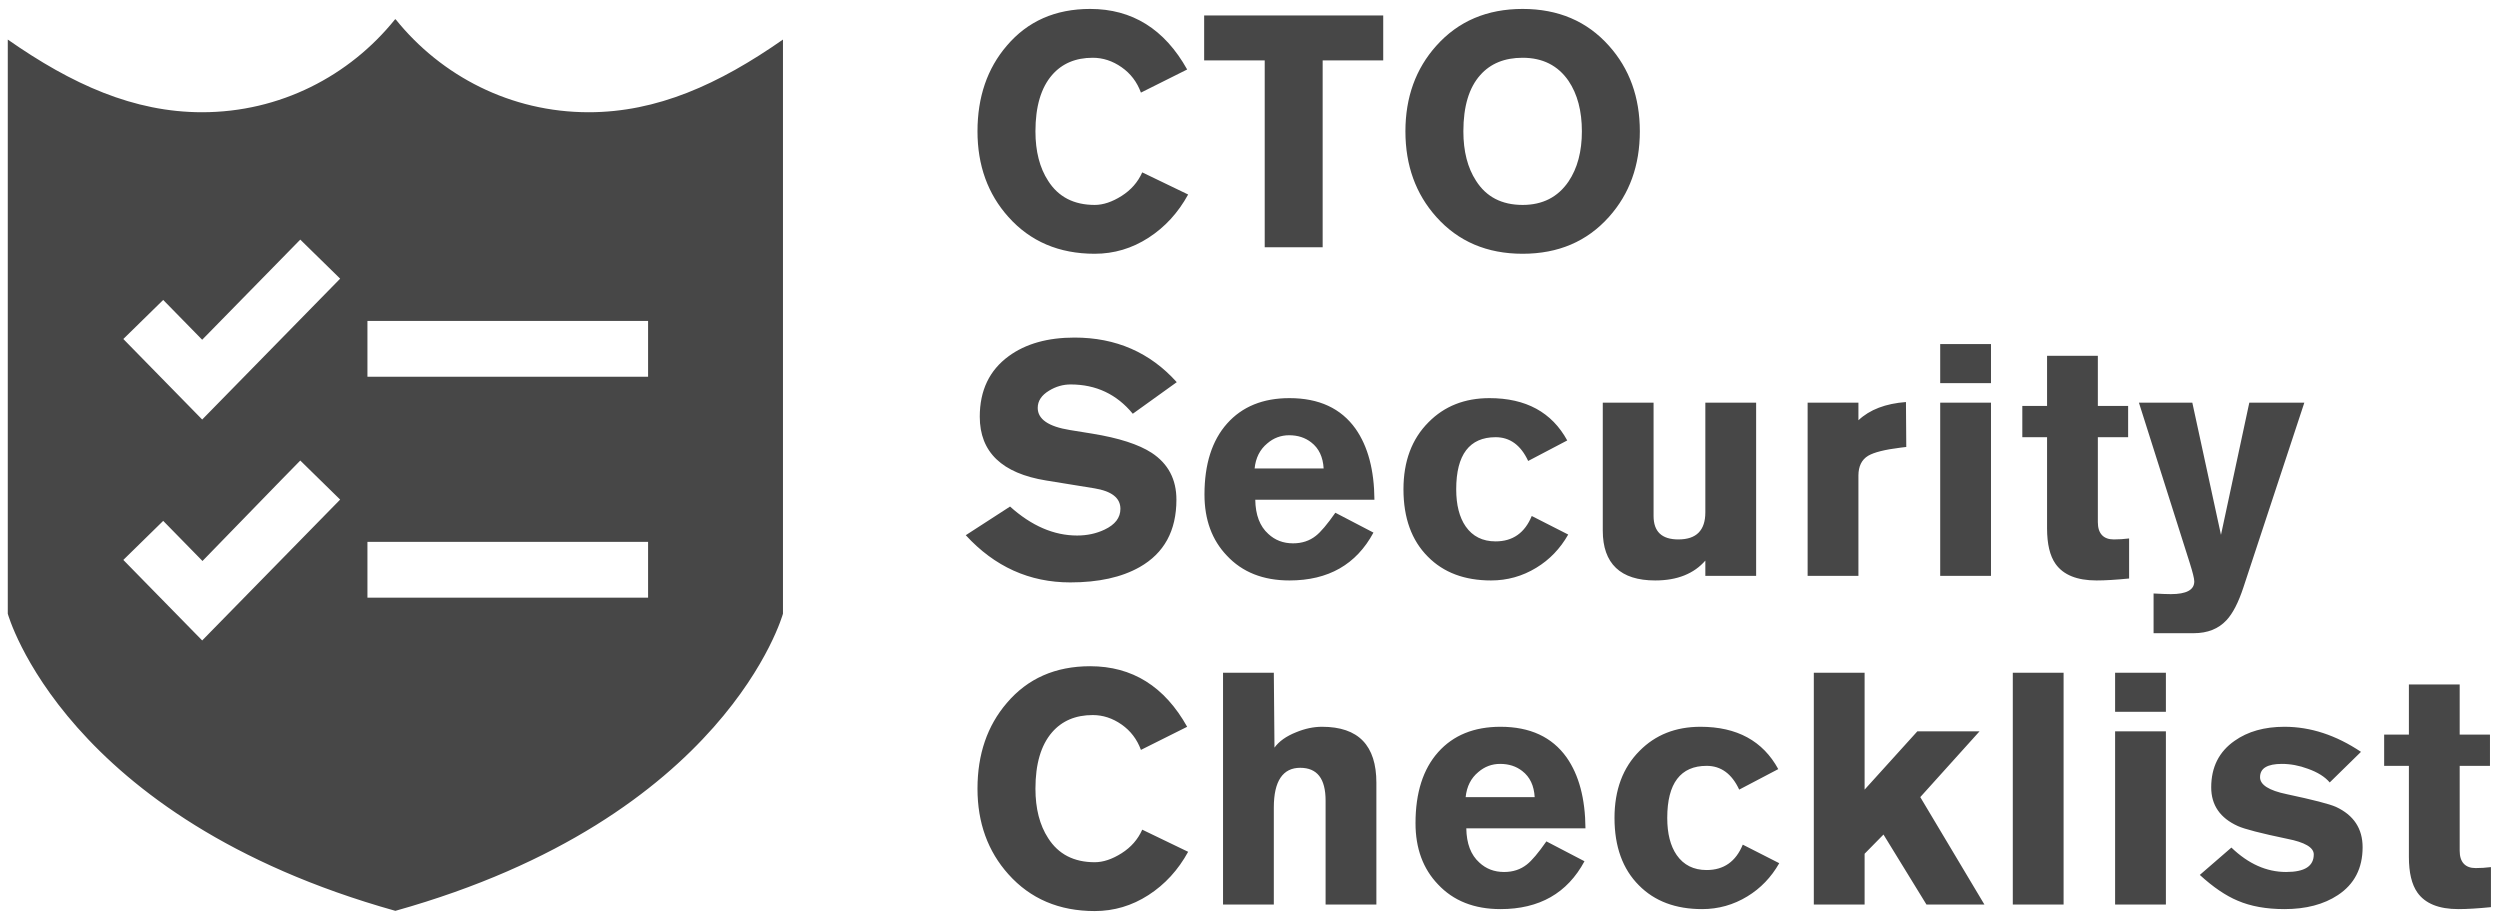
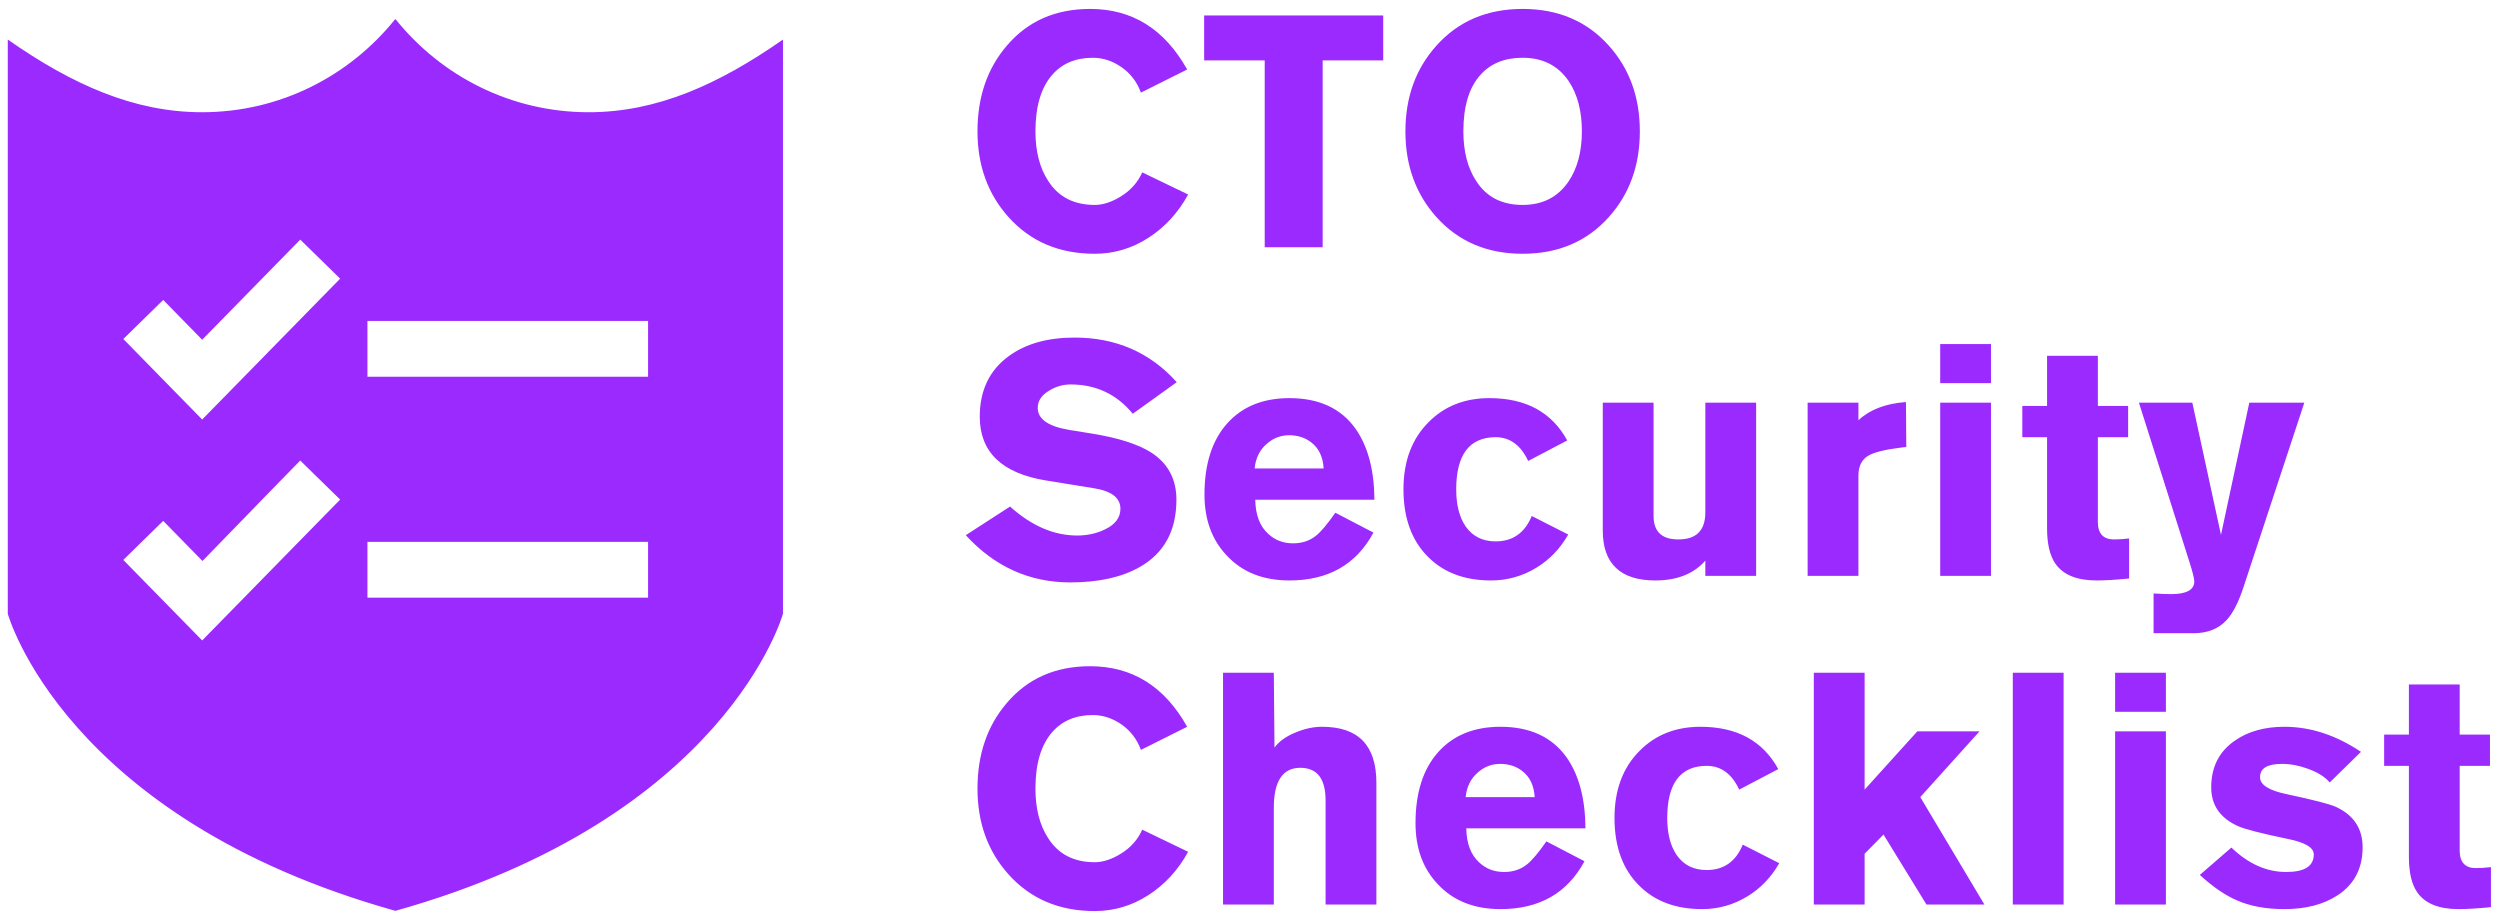
<svg xmlns="http://www.w3.org/2000/svg" width="215px" height="79px" viewBox="0 0 215 79" version="1.1">
-   <defs />
  <g id="Page-1" stroke="none" stroke-width="1" fill="none" fill-rule="evenodd" opacity="0.9">
-     <g id="cto-security-checklist" transform="translate(-250, -192)" fill="#333333">
+     <g id="cto-security-checklist" transform="translate(-250, -192)" fill="#9013fe">
      <g id="logo-csc" transform="translate(250, 192)">
        <path d="M102.096,5.976 L98.12,7.964 C97.784,7.049 97.229,6.321 96.454,5.78 C95.679,5.238 94.853,4.968 93.976,4.968 C92.501,4.968 91.335,5.462 90.476,6.452 C89.524,7.553 89.048,9.168 89.048,11.296 C89.048,13.013 89.412,14.432 90.14,15.552 C91.017,16.933 92.352,17.624 94.144,17.624 C94.872,17.624 95.642,17.367 96.454,16.854 C97.266,16.34 97.859,15.664 98.232,14.824 L102.18,16.728 C101.321,18.296 100.183,19.537 98.764,20.452 C97.345,21.366 95.805,21.824 94.144,21.824 C91.083,21.824 88.609,20.769 86.724,18.66 C84.951,16.681 84.064,14.226 84.064,11.296 C84.064,8.346 84.904,5.892 86.584,3.932 C88.376,1.822 90.765,0.768 93.752,0.768 C97.373,0.768 100.155,2.504 102.096,5.976 L102.096,5.976 Z M103.557,5.192 L103.557,1.328 L118.957,1.328 L118.957,5.192 L113.749,5.192 L113.749,21.264 L108.765,21.264 L108.765,5.192 L103.557,5.192 Z M136.042,11.296 C136.042,9.541 135.66,8.094 134.894,6.956 C133.98,5.63 132.664,4.968 130.946,4.968 C129.397,4.968 128.184,5.462 127.306,6.452 C126.336,7.534 125.85,9.149 125.85,11.296 C125.85,13.013 126.214,14.432 126.942,15.552 C127.82,16.933 129.154,17.624 130.946,17.624 C132.664,17.624 133.98,16.952 134.894,15.608 C135.66,14.469 136.042,13.032 136.042,11.296 L136.042,11.296 Z M141.026,11.296 C141.026,14.226 140.14,16.681 138.366,18.66 C136.481,20.769 134.008,21.824 130.946,21.824 C127.885,21.824 125.412,20.769 123.526,18.66 C121.753,16.681 120.866,14.226 120.866,11.296 C120.866,8.365 121.753,5.91 123.526,3.932 C125.412,1.822 127.885,0.768 130.946,0.768 C134.008,0.768 136.481,1.822 138.366,3.932 C140.14,5.91 141.026,8.365 141.026,11.296 L141.026,11.296 Z M83.056,46.027 L86.864,43.563 C88.712,45.225 90.635,46.055 92.632,46.055 C93.491,46.055 94.275,45.887 94.984,45.551 C95.899,45.122 96.356,44.525 96.356,43.759 C96.356,42.826 95.609,42.238 94.116,41.995 L89.972,41.323 C86.164,40.707 84.26,38.878 84.26,35.835 C84.26,33.576 85.091,31.841 86.752,30.627 C88.208,29.563 90.093,29.031 92.408,29.031 C95.973,29.031 98.904,30.31 101.2,32.867 L97.42,35.583 C96.039,33.903 94.256,33.063 92.072,33.063 C91.419,33.063 90.803,33.241 90.224,33.595 C89.571,33.987 89.244,34.482 89.244,35.079 C89.244,36.05 90.168,36.685 92.016,36.983 L93.92,37.291 C96.216,37.665 97.924,38.215 99.044,38.943 C100.463,39.877 101.172,41.22 101.172,42.975 C101.172,45.645 100.117,47.576 98.008,48.771 C96.459,49.649 94.471,50.087 92.044,50.087 C88.535,50.087 85.539,48.734 83.056,46.027 L83.056,46.027 Z M118.201,42.975 L107.953,42.975 C107.972,44.282 108.345,45.262 109.073,45.915 C109.652,46.457 110.361,46.727 111.201,46.727 C111.966,46.727 112.62,46.513 113.161,46.083 C113.59,45.747 114.15,45.085 114.841,44.095 L118.117,45.803 C116.642,48.547 114.234,49.919 110.893,49.919 C108.634,49.919 106.842,49.21 105.517,47.791 C104.229,46.447 103.585,44.693 103.585,42.527 C103.585,39.914 104.234,37.879 105.531,36.423 C106.828,34.967 108.616,34.239 110.893,34.239 C113.432,34.239 115.326,35.116 116.577,36.871 C117.641,38.383 118.182,40.418 118.201,42.975 L118.201,42.975 Z M107.897,40.287 L113.833,40.287 C113.777,39.298 113.422,38.551 112.769,38.047 C112.246,37.637 111.612,37.431 110.865,37.431 C110.156,37.431 109.53,37.665 108.989,38.131 C108.354,38.654 107.99,39.372 107.897,40.287 L107.897,40.287 Z M134.782,37.879 L131.422,39.643 C130.788,38.28 129.854,37.599 128.622,37.599 C127.502,37.599 126.658,37.973 126.088,38.719 C125.519,39.466 125.234,40.586 125.234,42.079 C125.234,43.423 125.505,44.487 126.046,45.271 C126.644,46.13 127.502,46.559 128.622,46.559 C130.097,46.559 131.133,45.831 131.73,44.375 L134.866,45.971 C134.176,47.185 133.261,48.137 132.122,48.827 C130.928,49.555 129.63,49.919 128.23,49.919 C125.953,49.919 124.142,49.238 122.798,47.875 C121.398,46.475 120.698,44.543 120.698,42.079 C120.698,39.671 121.417,37.749 122.854,36.311 C124.217,34.93 125.962,34.239 128.09,34.239 C131.226,34.239 133.457,35.452 134.782,37.879 L134.782,37.879 Z M151.027,34.631 L151.027,49.527 L146.659,49.527 L146.659,48.211 C146.174,48.771 145.572,49.196 144.853,49.485 C144.135,49.775 143.299,49.919 142.347,49.919 C140.854,49.919 139.729,49.56 138.973,48.841 C138.217,48.123 137.839,47.054 137.839,45.635 L137.839,34.631 L142.207,34.631 L142.207,44.375 C142.207,45.047 142.385,45.551 142.739,45.887 C143.094,46.223 143.626,46.391 144.335,46.391 C145.119,46.391 145.703,46.195 146.085,45.803 C146.468,45.411 146.659,44.833 146.659,44.067 L146.659,34.631 L151.027,34.631 Z M155.456,49.527 L155.456,34.631 L159.824,34.631 L159.824,36.143 C160.795,35.228 162.158,34.706 163.912,34.575 L163.94,38.439 L163.464,38.495 C162.102,38.663 161.168,38.897 160.664,39.195 C160.104,39.531 159.824,40.101 159.824,40.903 L159.824,49.527 L155.456,49.527 Z M166.857,34.631 L171.225,34.631 L171.225,49.527 L166.857,49.527 L166.857,34.631 Z M171.225,32.951 L166.857,32.951 L166.857,29.591 L171.225,29.591 L171.225,32.951 Z M183.019,34.911 L183.019,37.599 L180.415,37.599 L180.415,44.907 C180.415,45.393 180.531,45.761 180.765,46.013 C180.998,46.265 181.339,46.391 181.787,46.391 C182.216,46.391 182.655,46.363 183.103,46.307 L183.103,49.751 C181.983,49.863 181.049,49.919 180.303,49.919 C178.623,49.919 177.447,49.443 176.775,48.491 C176.289,47.801 176.047,46.783 176.047,45.439 L176.047,37.599 L173.919,37.599 L173.919,34.911 L176.047,34.911 L176.047,30.599 L180.415,30.599 L180.415,34.911 L183.019,34.911 Z M185.208,54.455 L185.208,51.039 C185.88,51.077 186.374,51.095 186.692,51.095 C188.036,51.095 188.708,50.731 188.708,50.003 C188.708,49.761 188.577,49.229 188.316,48.407 L183.948,34.631 L188.54,34.631 L191.004,45.999 L193.44,34.631 L198.172,34.631 L192.936,50.507 C192.506,51.814 192.021,52.757 191.48,53.335 C190.789,54.082 189.846,54.455 188.652,54.455 L185.208,54.455 Z M102.096,62.503 L98.12,64.491 C97.784,63.576 97.229,62.848 96.454,62.307 C95.679,61.765 94.853,61.495 93.976,61.495 C92.501,61.495 91.335,61.989 90.476,62.979 C89.524,64.08 89.048,65.695 89.048,67.823 C89.048,69.54 89.412,70.959 90.14,72.079 C91.017,73.46 92.352,74.151 94.144,74.151 C94.872,74.151 95.642,73.894 96.454,73.381 C97.266,72.867 97.859,72.191 98.232,71.351 L102.18,73.255 C101.321,74.823 100.183,76.064 98.764,76.979 C97.345,77.893 95.805,78.351 94.144,78.351 C91.083,78.351 88.609,77.296 86.724,75.187 C84.951,73.208 84.064,70.753 84.064,67.823 C84.064,64.873 84.904,62.419 86.584,60.459 C88.376,58.349 90.765,57.295 93.752,57.295 C97.373,57.295 100.155,59.031 102.096,62.503 L102.096,62.503 Z M105.181,77.791 L105.181,57.855 L109.549,57.855 L109.605,64.295 C109.997,63.753 110.613,63.315 111.453,62.979 C112.218,62.661 112.965,62.503 113.693,62.503 C115.261,62.503 116.432,62.904 117.207,63.707 C117.982,64.509 118.369,65.713 118.369,67.319 L118.369,77.791 L114.001,77.791 L114.001,68.859 C114.001,67.907 113.819,67.197 113.455,66.731 C113.091,66.264 112.545,66.031 111.817,66.031 C111.07,66.031 110.506,66.315 110.123,66.885 C109.74,67.454 109.549,68.308 109.549,69.447 L109.549,77.791 L105.181,77.791 Z M136.35,71.239 L126.102,71.239 C126.121,72.545 126.494,73.525 127.222,74.179 C127.801,74.72 128.51,74.991 129.35,74.991 C130.116,74.991 130.769,74.776 131.31,74.347 C131.74,74.011 132.3,73.348 132.99,72.359 L136.266,74.067 C134.792,76.811 132.384,78.183 129.042,78.183 C126.784,78.183 124.992,77.473 123.666,76.055 C122.378,74.711 121.734,72.956 121.734,70.791 C121.734,68.177 122.383,66.143 123.68,64.687 C124.978,63.231 126.765,62.503 129.042,62.503 C131.581,62.503 133.476,63.38 134.726,65.135 C135.79,66.647 136.332,68.681 136.35,71.239 L136.35,71.239 Z M126.046,68.551 L131.982,68.551 C131.926,67.561 131.572,66.815 130.918,66.311 C130.396,65.9 129.761,65.695 129.014,65.695 C128.305,65.695 127.68,65.928 127.138,66.395 C126.504,66.917 126.14,67.636 126.046,68.551 L126.046,68.551 Z M152.931,66.143 L149.571,67.907 C148.937,66.544 148.003,65.863 146.771,65.863 C145.651,65.863 144.807,66.236 144.237,66.983 C143.668,67.729 143.383,68.849 143.383,70.343 C143.383,71.687 143.654,72.751 144.195,73.535 C144.793,74.393 145.651,74.823 146.771,74.823 C148.246,74.823 149.282,74.095 149.879,72.639 L153.015,74.235 C152.325,75.448 151.41,76.4 150.271,77.091 C149.077,77.819 147.779,78.183 146.379,78.183 C144.102,78.183 142.291,77.501 140.947,76.139 C139.547,74.739 138.847,72.807 138.847,70.343 C138.847,67.935 139.566,66.012 141.003,64.575 C142.366,63.193 144.111,62.503 146.239,62.503 C149.375,62.503 151.606,63.716 152.931,66.143 L152.931,66.143 Z M160.356,77.791 L155.988,77.791 L155.988,57.855 L160.356,57.855 L160.356,67.907 L164.892,62.895 L170.24,62.895 L165.144,68.551 L170.66,77.791 L165.676,77.791 L161.98,71.771 L160.356,73.423 L160.356,77.791 Z M177.469,77.791 L173.101,77.791 L173.101,57.855 L177.469,57.855 L177.469,77.791 Z M181.899,62.895 L186.267,62.895 L186.267,77.791 L181.899,77.791 L181.899,62.895 Z M186.267,61.215 L181.899,61.215 L181.899,57.855 L186.267,57.855 L186.267,61.215 Z M203.044,64.659 L200.356,67.291 C199.945,66.805 199.32,66.413 198.48,66.115 C197.733,65.835 196.986,65.695 196.24,65.695 C195.624,65.695 195.157,65.788 194.84,65.975 C194.522,66.161 194.364,66.451 194.364,66.843 C194.364,67.496 195.129,67.981 196.66,68.299 C198.937,68.784 200.346,69.148 200.888,69.391 C202.418,70.1 203.184,71.257 203.184,72.863 C203.184,74.673 202.474,76.045 201.056,76.979 C199.842,77.781 198.312,78.183 196.464,78.183 C194.896,78.183 193.552,77.94 192.432,77.455 C191.405,77.025 190.322,76.288 189.184,75.243 L191.9,72.891 C193.356,74.291 194.924,74.991 196.604,74.991 C197.406,74.991 198.004,74.865 198.396,74.613 C198.788,74.361 198.984,73.983 198.984,73.479 C198.984,72.881 198.218,72.433 196.688,72.135 C194.448,71.668 193.038,71.304 192.46,71.043 C190.929,70.352 190.164,69.241 190.164,67.711 C190.164,65.975 190.836,64.64 192.18,63.707 C193.318,62.904 194.746,62.503 196.464,62.503 C198.704,62.503 200.897,63.221 203.044,64.659 L203.044,64.659 Z M214.137,63.175 L214.137,65.863 L211.533,65.863 L211.533,73.171 C211.533,73.656 211.649,74.025 211.883,74.277 C212.116,74.529 212.457,74.655 212.905,74.655 C213.334,74.655 213.773,74.627 214.221,74.571 L214.221,78.015 C213.101,78.127 212.167,78.183 211.421,78.183 C209.741,78.183 208.565,77.707 207.893,76.755 C207.407,76.064 207.165,75.047 207.165,73.703 L207.165,65.863 L205.037,65.863 L205.037,63.175 L207.165,63.175 L207.165,58.863 L211.533,58.863 L211.533,63.175 L214.137,63.175 Z M50.625,9.652 C43.922,9.652 37.945,6.535 34.029,1.665 L33.972,1.665 C30.055,6.535 24.079,9.652 17.375,9.652 C11.512,9.652 6.195,7.265 0.669,3.402 L0.669,52.778 C0.669,52.778 5.502,70.345 34.002,78.332 C62.502,70.345 67.335,52.778 67.335,52.778 L67.335,3.402 C61.805,7.265 56.492,9.652 50.625,9.652 Z M15.674,34.328 L17.388,36.079 L19.103,34.328 L27.573,25.679 L29.253,23.965 L25.824,20.606 L24.144,22.321 L17.387,29.218 L15.715,27.51 L14.035,25.795 L10.606,29.154 L12.285,30.869 L15.674,34.328 Z M15.674,53.328 L17.388,55.079 L19.103,53.328 L27.573,44.679 L29.253,42.965 L25.824,39.606 L24.144,41.321 L17.414,48.245 L15.715,46.51 L14.035,44.795 L10.606,48.154 L12.285,49.869 L15.674,53.328 Z M53.335,32.4 L55.735,32.4 L55.735,27.6 L53.335,27.6 L34,27.6 L31.6,27.6 L31.6,32.4 L34,32.4 L53.335,32.4 Z M53.335,51.4 L55.735,51.4 L55.735,46.6 L53.335,46.6 L34,46.6 L31.6,46.6 L31.6,51.4 L34,51.4 L53.335,51.4 Z" id="Combined-Shape" />
      </g>
    </g>
  </g>
</svg>
